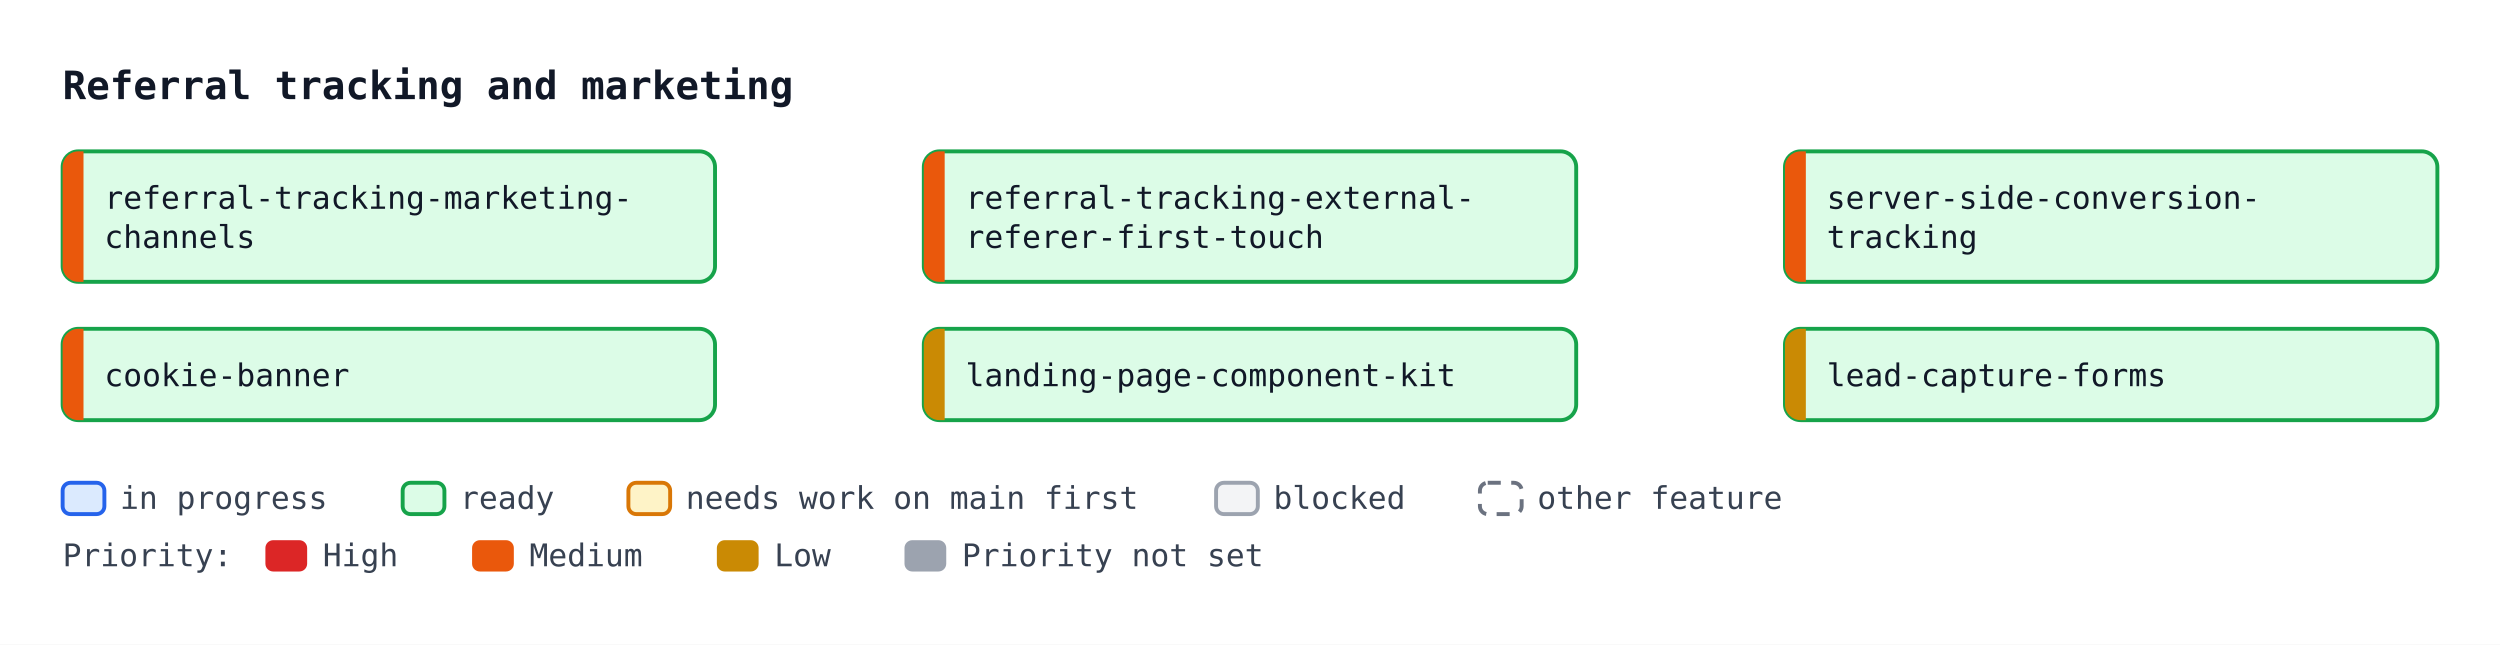
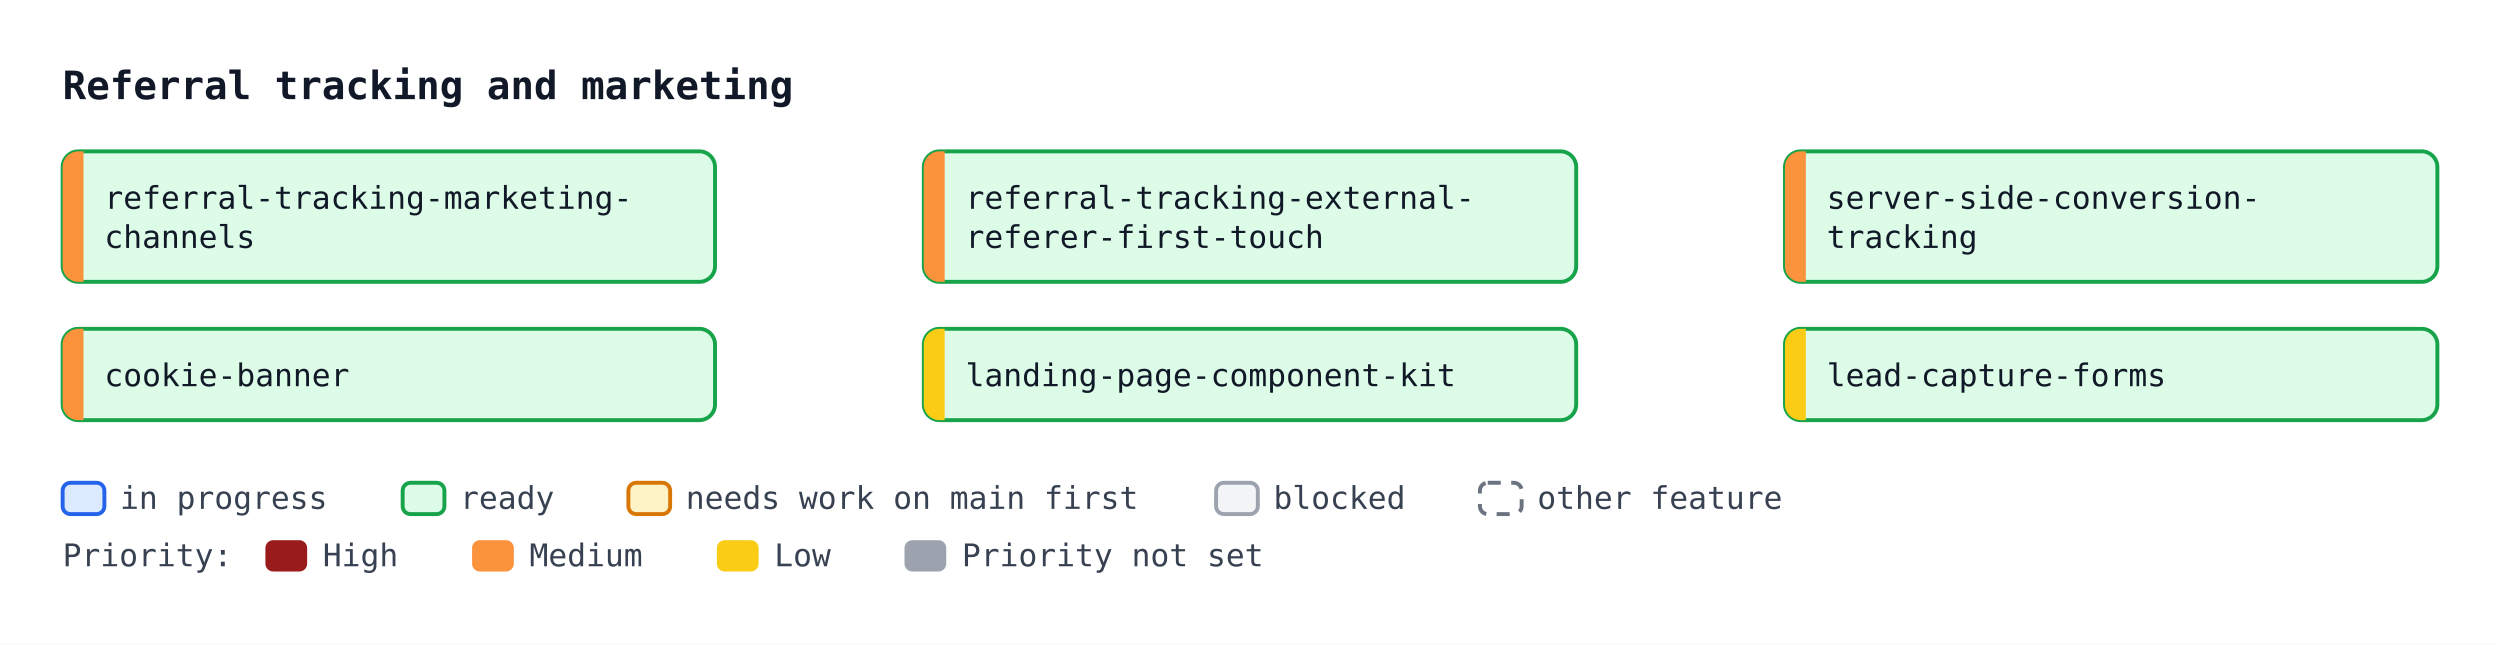
<svg xmlns="http://www.w3.org/2000/svg" width="958" height="247" viewBox="0 0 958 247" font-family="ui-monospace, SFMono-Regular, Menlo, Consolas, monospace" font-size="12">
  <defs>
    <marker id="arrow" viewBox="0 0 10 10" refX="10" refY="5" markerWidth="7" markerHeight="7" orient="auto-start-reverse">
      <path d="M0,0 L10,5 L0,10 z" fill="#4b5563" />
    </marker>
  </defs>
  <rect width="958" height="247" fill="#ffffff" />
  <text x="24" y="38" font-size="15" font-weight="bold" fill="#111827">Referral tracking and marketing</text>
  <rect x="24.0" y="58.0" width="250" height="50" rx="6" fill="#dcfce7" stroke="#16a34a" stroke-width="1.5" />
-   <path d="M32.0,58.0 H30.0 A6,6 0 0 0 24.0,64.0 V102.0 A6,6 0 0 0 30.0,108.0 H32.0 Z" fill="#ea580c" />
+   <path d="M32.0,58.0 H30.0 A6,6 0 0 0 24.0,64.0 V102.0 A6,6 0 0 0 30.0,108.0 H32.0 Z" fill="#fb923c" />
  <text x="40.0" y="80.0" fill="#111827">referral-tracking-marketing-</text>
  <text x="40.0" y="95.0" fill="#111827">channels</text>
  <rect x="354.0" y="58.0" width="250" height="50" rx="6" fill="#dcfce7" stroke="#16a34a" stroke-width="1.5" />
-   <path d="M362.0,58.0 H360.0 A6,6 0 0 0 354.0,64.0 V102.0 A6,6 0 0 0 360.0,108.0 H362.0 Z" fill="#ea580c" />
+   <path d="M362.0,58.0 H360.0 A6,6 0 0 0 354.0,64.0 V102.0 A6,6 0 0 0 360.0,108.0 H362.0 Z" fill="#fb923c" />
  <text x="370.0" y="80.0" fill="#111827">referral-tracking-external-</text>
  <text x="370.0" y="95.0" fill="#111827">referer-first-touch</text>
  <rect x="684.0" y="58.0" width="250" height="50" rx="6" fill="#dcfce7" stroke="#16a34a" stroke-width="1.5" />
-   <path d="M692.0,58.0 H690.0 A6,6 0 0 0 684.0,64.0 V102.0 A6,6 0 0 0 690.0,108.0 H692.0 Z" fill="#ea580c" />
+   <path d="M692.0,58.0 H690.0 A6,6 0 0 0 684.0,64.0 V102.0 A6,6 0 0 0 690.0,108.0 H692.0 Z" fill="#fb923c" />
  <text x="700.0" y="80.0" fill="#111827">server-side-conversion-</text>
  <text x="700.0" y="95.0" fill="#111827">tracking</text>
  <rect x="24.0" y="126.0" width="250" height="35" rx="6" fill="#dcfce7" stroke="#16a34a" stroke-width="1.5" />
-   <path d="M32.0,126.0 H30.0 A6,6 0 0 0 24.0,132.0 V155.0 A6,6 0 0 0 30.0,161.0 H32.0 Z" fill="#ea580c" />
+   <path d="M32.0,126.0 H30.0 A6,6 0 0 0 24.0,132.0 V155.0 A6,6 0 0 0 30.0,161.0 H32.0 Z" fill="#fb923c" />
  <text x="40.0" y="148.0" fill="#111827">cookie-banner</text>
  <rect x="354.0" y="126.0" width="250" height="35" rx="6" fill="#dcfce7" stroke="#16a34a" stroke-width="1.5" />
-   <path d="M362.0,126.0 H360.0 A6,6 0 0 0 354.0,132.0 V155.0 A6,6 0 0 0 360.0,161.0 H362.0 Z" fill="#ca8a04" />
+   <path d="M362.0,126.0 H360.0 A6,6 0 0 0 354.0,132.0 V155.0 A6,6 0 0 0 360.0,161.0 H362.0 Z" fill="#facc15" />
  <text x="370.0" y="148.0" fill="#111827">landing-page-component-kit</text>
  <rect x="684.0" y="126.0" width="250" height="35" rx="6" fill="#dcfce7" stroke="#16a34a" stroke-width="1.5" />
-   <path d="M692.0,126.0 H690.0 A6,6 0 0 0 684.0,132.0 V155.0 A6,6 0 0 0 690.0,161.0 H692.0 Z" fill="#ca8a04" />
+   <path d="M692.0,126.0 H690.0 A6,6 0 0 0 684.0,132.0 V155.0 A6,6 0 0 0 690.0,161.0 H692.0 Z" fill="#facc15" />
  <text x="700.0" y="148.0" fill="#111827">lead-capture-forms</text>
  <rect x="24.0" y="185" width="16" height="12" rx="3" fill="#dbeafe" stroke="#2563eb" stroke-width="1.5" />
  <text x="46.0" y="195" fill="#374151">in progress</text>
  <rect x="154.3" y="185" width="16" height="12" rx="3" fill="#dcfce7" stroke="#16a34a" stroke-width="1.5" />
  <text x="176.3" y="195" fill="#374151">ready</text>
  <rect x="240.8" y="185" width="16" height="12" rx="3" fill="#fef3c7" stroke="#d97706" stroke-width="1.5" />
  <text x="262.8" y="195" fill="#374151">needs work on main first</text>
  <rect x="466.0" y="185" width="16" height="12" rx="3" fill="#f3f4f6" stroke="#9ca3af" stroke-width="1.5" />
  <text x="488.0" y="195" fill="#374151">blocked</text>
  <rect x="567.1" y="185" width="16" height="12" rx="3" fill="#ffffff" stroke="#6b7280" stroke-width="1.5" stroke-dasharray="5 4" />
  <text x="589.1" y="195" fill="#374151">other feature</text>
  <text x="24" y="217" fill="#374151">Priority:</text>
-   <rect x="101.7" y="207" width="16" height="12" rx="3" fill="#dc2626" />
+   <rect x="101.7" y="207" width="16" height="12" rx="3" fill="#991b1b" />
  <text x="123.7" y="217" fill="#374151">High</text>
-   <rect x="180.9" y="207" width="16" height="12" rx="3" fill="#ea580c" />
+   <rect x="180.9" y="207" width="16" height="12" rx="3" fill="#fb923c" />
  <text x="202.9" y="217" fill="#374151">Medium</text>
-   <rect x="274.7" y="207" width="16" height="12" rx="3" fill="#ca8a04" />
+   <rect x="274.7" y="207" width="16" height="12" rx="3" fill="#facc15" />
  <text x="296.7" y="217" fill="#374151">Low</text>
  <rect x="346.6" y="207" width="16" height="12" rx="3" fill="#9ca3af" />
  <text x="368.6" y="217" fill="#374151">Priority not set</text>
</svg>
